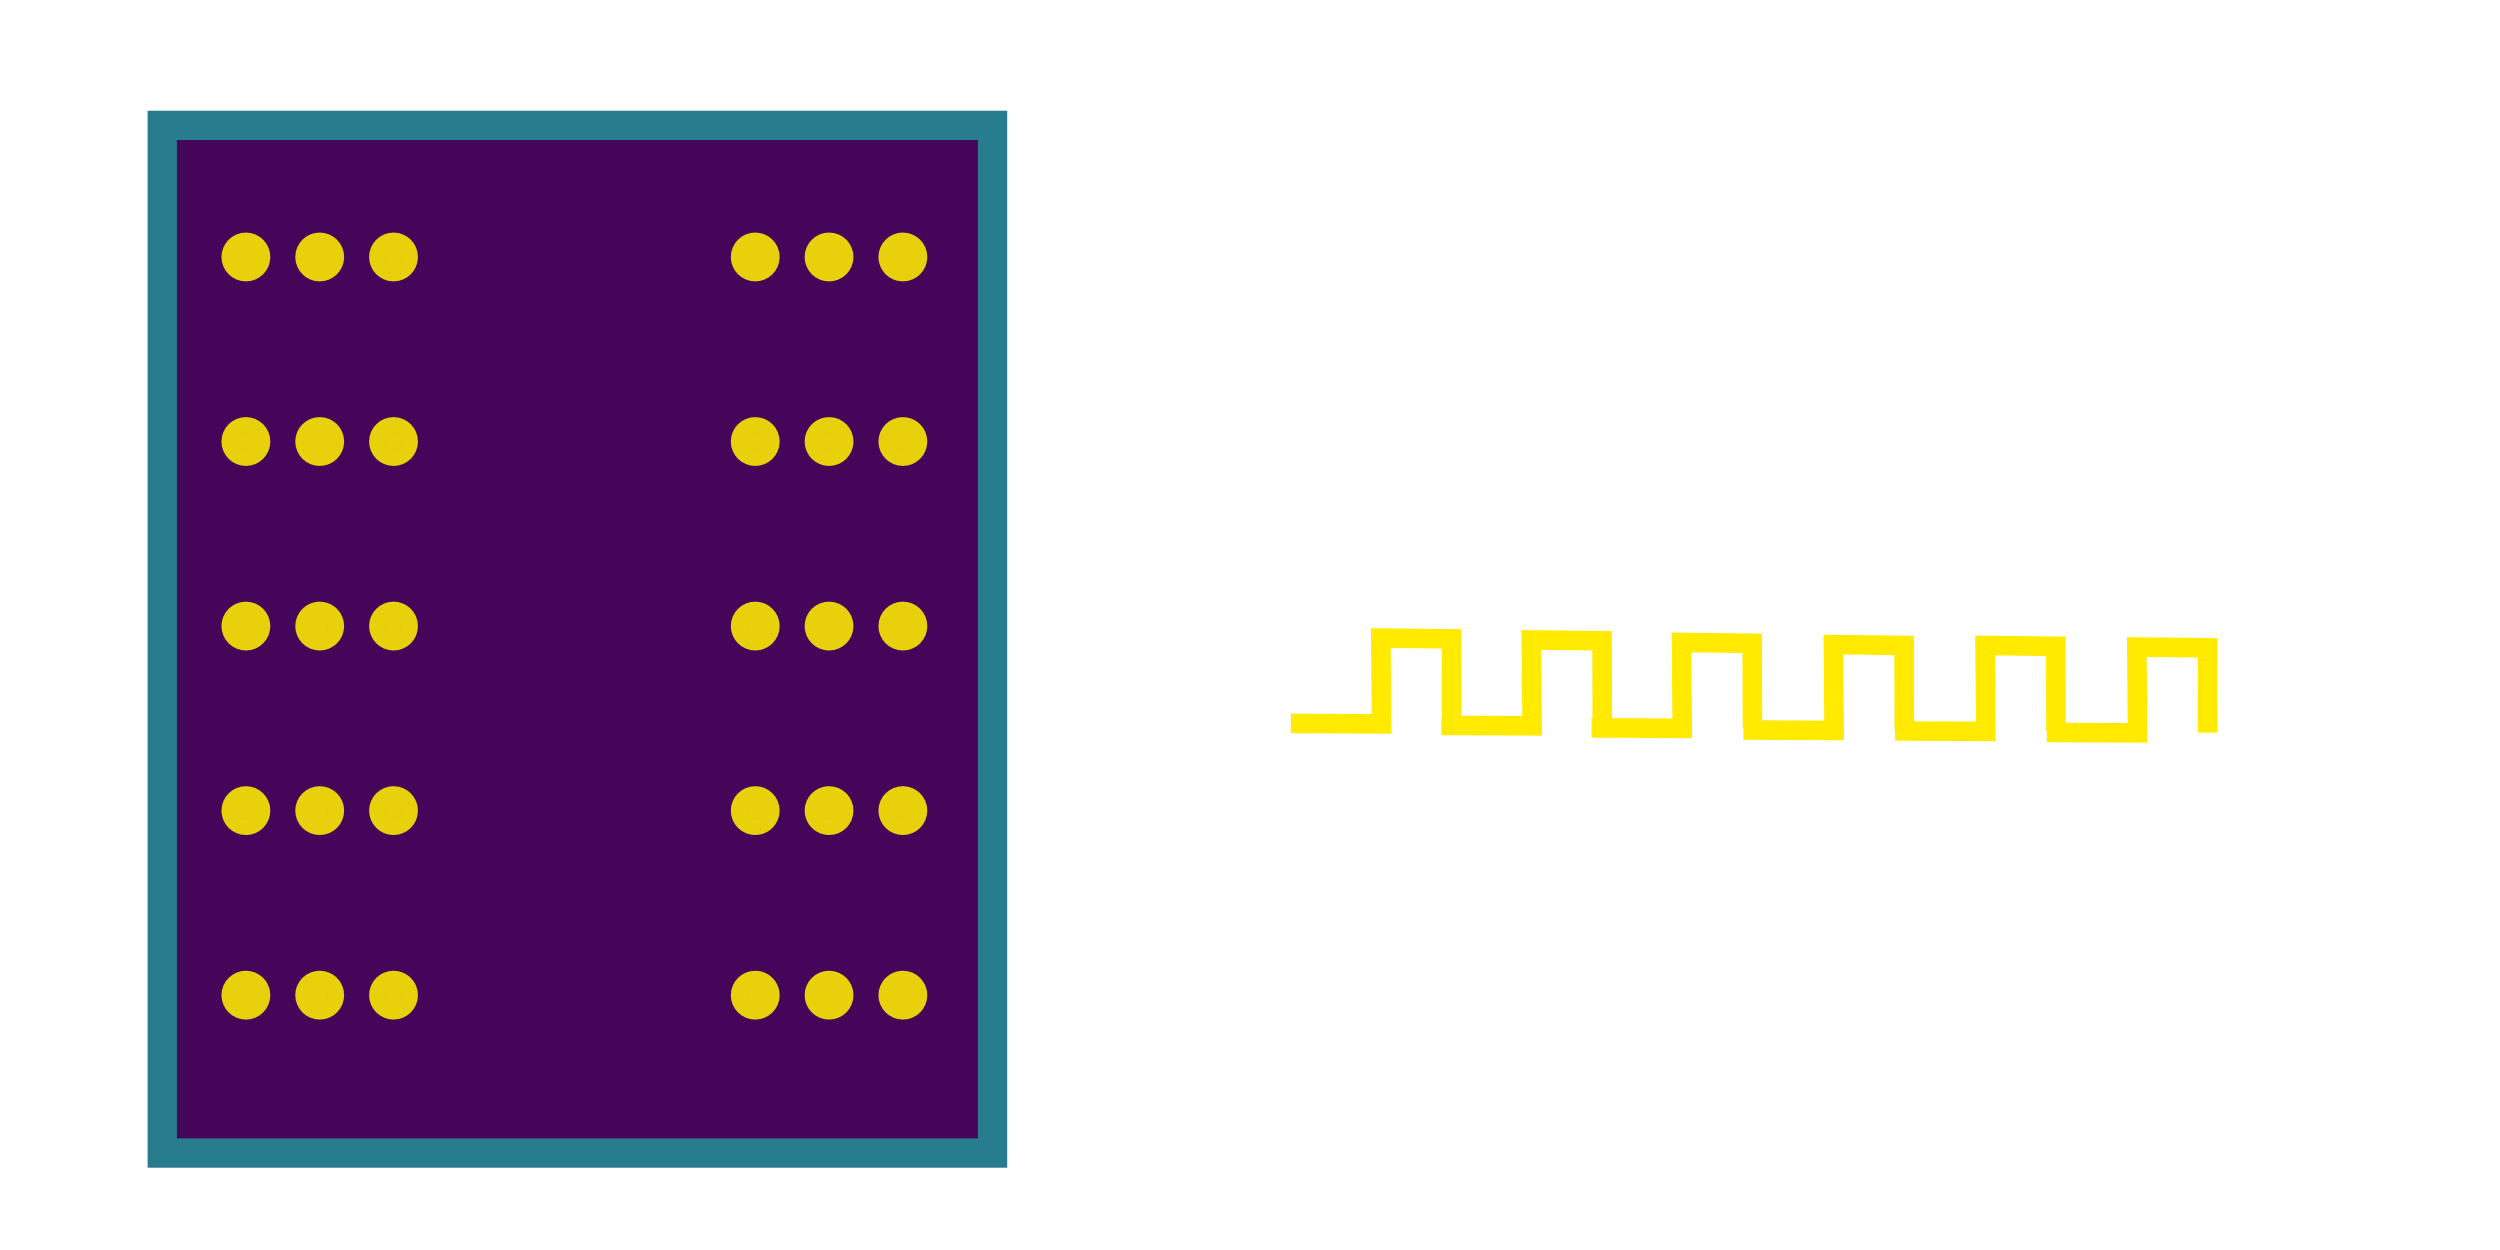
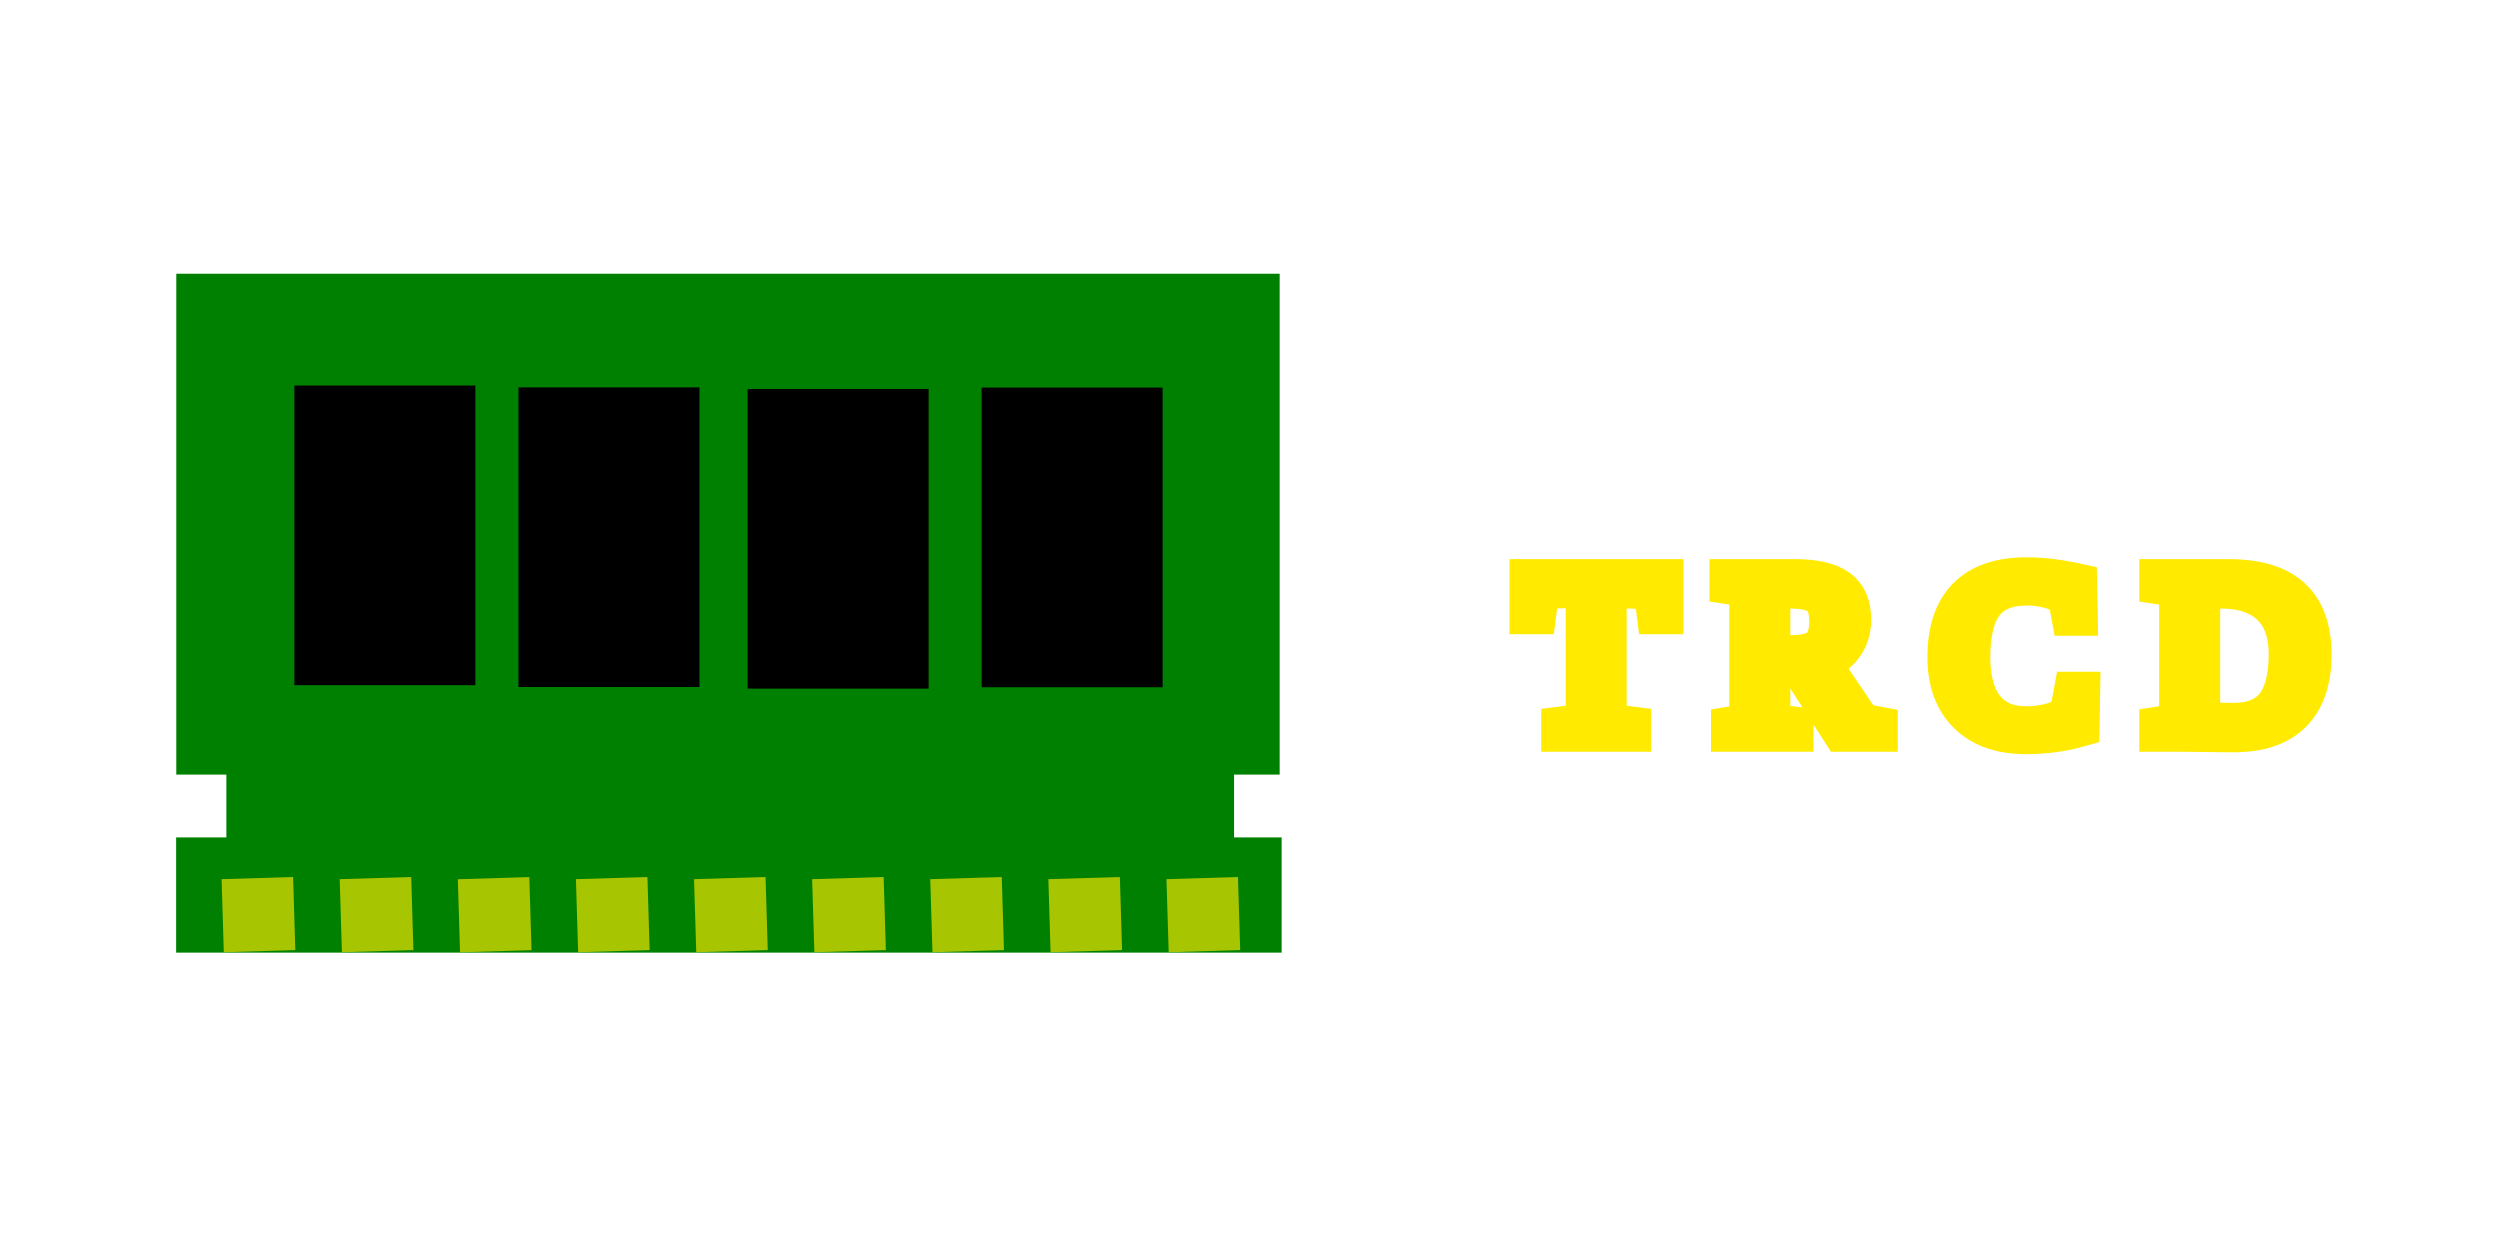
<svg xmlns="http://www.w3.org/2000/svg" width="128" height="64" viewBox="0 0 33.867 16.933" version="1.1" id="svg1" xml:space="preserve">
  <defs id="defs1">
    <linearGradient id="swatch18">
      <stop style="stop-color:#ffeb00;stop-opacity:0.878;" offset="0" id="stop18" />
    </linearGradient>
    <linearGradient id="swatch1">
      <stop style="stop-color:#ffea00;stop-opacity:1;" offset="0" id="stop1" />
    </linearGradient>
+     <rect x="67.033" y="21.756" width="52.5" height="25.025" id="rect9-6" />
  </defs>
  <g id="layer1" style="display:inline">
-     <g id="g21">
-       <rect style="fill:#45065a;fill-opacity:1;stroke:#277d8e;stroke-width:0.397;stroke-opacity:1" id="rect17" width="11.248" height="13.922" x="2.198" y="1.698" />
-       <ellipse style="display:inline;fill:#ffeb00;fill-opacity:0.878;stroke:#e8d00b;stroke-width:0.436;stroke-dasharray:none;stroke-opacity:1;image-rendering:auto" id="path17-7-4-9-8" cy="10.981" cx="10.231" rx="0.113" ry="0.113" />
-       <ellipse style="display:inline;fill:#ffeb00;fill-opacity:0.878;stroke:#e8d00b;stroke-width:0.436;stroke-dasharray:none;stroke-opacity:1;image-rendering:auto" id="path17-7-4-9-0-97" cy="10.981" cx="11.231" rx="0.113" ry="0.113" />
-       <ellipse style="display:inline;fill:#ffeb00;fill-opacity:0.878;stroke:#e8d00b;stroke-width:0.436;stroke-dasharray:none;stroke-opacity:1;image-rendering:auto" id="path17-7-4-9-7-36" cy="10.981" cx="12.231" rx="0.113" ry="0.113" />
-       <ellipse style="display:inline;fill:#ffeb00;fill-opacity:0.878;stroke:#e8d00b;stroke-width:0.436;stroke-dasharray:none;stroke-opacity:1;image-rendering:auto" id="path17-7-4-9-2-1" cy="13.481" cx="10.231" rx="0.113" ry="0.113" />
-       <ellipse style="display:inline;fill:#ffeb00;fill-opacity:0.878;stroke:#e8d00b;stroke-width:0.436;stroke-dasharray:none;stroke-opacity:1;image-rendering:auto" id="path17-7-4-9-0-3-2" cy="13.481" cx="11.231" rx="0.113" ry="0.113" />
-       <ellipse style="display:inline;fill:#ffeb00;fill-opacity:0.878;stroke:#e8d00b;stroke-width:0.436;stroke-dasharray:none;stroke-opacity:1;image-rendering:auto" id="path17-7-4-9-7-7-9" cy="13.481" cx="12.231" rx="0.113" ry="0.113" />
-       <ellipse style="display:inline;fill:#ffeb00;fill-opacity:0.878;stroke:#e8d00b;stroke-width:0.436;stroke-dasharray:none;stroke-opacity:1;image-rendering:auto" id="path17-7-4-9-3-3" cy="3.481" cx="10.231" rx="0.113" ry="0.113" />
-       <ellipse style="display:inline;fill:#ffeb00;fill-opacity:0.878;stroke:#e8d00b;stroke-width:0.436;stroke-dasharray:none;stroke-opacity:1;image-rendering:auto" id="path17-7-4-9-0-5-1" cy="3.481" cx="11.231" rx="0.113" ry="0.113" />
-       <ellipse style="display:inline;fill:#ffeb00;fill-opacity:0.878;stroke:#e8d00b;stroke-width:0.436;stroke-dasharray:none;stroke-opacity:1;image-rendering:auto" id="path17-7-4-9-7-6-9" cy="3.481" cx="12.231" rx="0.113" ry="0.113" />
-       <ellipse style="display:inline;fill:#ffeb00;fill-opacity:0.878;stroke:#e8d00b;stroke-width:0.436;stroke-dasharray:none;stroke-opacity:1;image-rendering:auto" id="path17-7-4-9-70-4" cy="5.981" cx="10.231" rx="0.113" ry="0.113" />
-       <ellipse style="display:inline;fill:#ffeb00;fill-opacity:0.878;stroke:#e8d00b;stroke-width:0.436;stroke-dasharray:none;stroke-opacity:1;image-rendering:auto" id="path17-7-4-9-0-9-7" cy="5.981" cx="11.231" rx="0.113" ry="0.113" />
-       <ellipse style="display:inline;fill:#ffeb00;fill-opacity:0.878;stroke:#e8d00b;stroke-width:0.436;stroke-dasharray:none;stroke-opacity:1;image-rendering:auto" id="path17-7-4-9-7-3-8" cy="5.981" cx="12.231" rx="0.113" ry="0.113" />
-       <ellipse style="display:inline;fill:#ffeb00;fill-opacity:0.878;stroke:#e8d00b;stroke-width:0.436;stroke-dasharray:none;stroke-opacity:1;image-rendering:auto" id="path17-7-4-9-6-4" cy="8.481" cx="10.231" rx="0.113" ry="0.113" />
-       <ellipse style="display:inline;fill:#ffeb00;fill-opacity:0.878;stroke:#e8d00b;stroke-width:0.436;stroke-dasharray:none;stroke-opacity:1;image-rendering:auto" id="path17-7-4-9-0-1-5" cy="8.481" cx="11.231" rx="0.113" ry="0.113" />
-       <ellipse style="display:inline;fill:#ffeb00;fill-opacity:0.878;stroke:#e8d00b;stroke-width:0.436;stroke-dasharray:none;stroke-opacity:1;image-rendering:auto" id="path17-7-4-9-7-8-0" cy="8.481" cx="12.231" rx="0.113" ry="0.113" />
-       <ellipse style="display:inline;fill:#ffeb00;fill-opacity:0.878;stroke:#e8d00b;stroke-width:0.436;stroke-dasharray:none;stroke-opacity:1;image-rendering:auto" id="path17-7-4-9-8-6" cy="10.981" cx="3.331" rx="0.113" ry="0.113" />
-       <ellipse style="display:inline;fill:#ffeb00;fill-opacity:0.878;stroke:#e8d00b;stroke-width:0.436;stroke-dasharray:none;stroke-opacity:1;image-rendering:auto" id="path17-7-4-9-0-97-3" cy="10.981" cx="4.331" rx="0.113" ry="0.113" />
-       <ellipse style="display:inline;fill:#ffeb00;fill-opacity:0.878;stroke:#e8d00b;stroke-width:0.436;stroke-dasharray:none;stroke-opacity:1;image-rendering:auto" id="path17-7-4-9-7-36-2" cy="10.981" cx="5.331" rx="0.113" ry="0.113" />
-       <ellipse style="display:inline;fill:#ffeb00;fill-opacity:0.878;stroke:#e8d00b;stroke-width:0.436;stroke-dasharray:none;stroke-opacity:1;image-rendering:auto" id="path17-7-4-9-2-1-0" cy="13.481" cx="3.331" rx="0.113" ry="0.113" />
-       <ellipse style="display:inline;fill:#ffeb00;fill-opacity:0.878;stroke:#e8d00b;stroke-width:0.436;stroke-dasharray:none;stroke-opacity:1;image-rendering:auto" id="path17-7-4-9-0-3-2-6" cy="13.481" cx="4.331" rx="0.113" ry="0.113" />
-       <ellipse style="display:inline;fill:#ffeb00;fill-opacity:0.878;stroke:#e8d00b;stroke-width:0.436;stroke-dasharray:none;stroke-opacity:1;image-rendering:auto" id="path17-7-4-9-7-7-9-1" cy="13.481" cx="5.331" rx="0.113" ry="0.113" />
-       <ellipse style="display:inline;fill:#ffeb00;fill-opacity:0.878;stroke:#e8d00b;stroke-width:0.436;stroke-dasharray:none;stroke-opacity:1;image-rendering:auto" id="path17-7-4-9-3-3-5" cy="3.481" cx="3.331" rx="0.113" ry="0.113" />
-       <ellipse style="display:inline;fill:#ffeb00;fill-opacity:0.878;stroke:#e8d00b;stroke-width:0.436;stroke-dasharray:none;stroke-opacity:1;image-rendering:auto" id="path17-7-4-9-0-5-1-5" cy="3.481" cx="4.331" rx="0.113" ry="0.113" />
-       <ellipse style="display:inline;fill:#ffeb00;fill-opacity:0.878;stroke:#e8d00b;stroke-width:0.436;stroke-dasharray:none;stroke-opacity:1;image-rendering:auto" id="path17-7-4-9-7-6-9-4" cy="3.481" cx="5.331" rx="0.113" ry="0.113" />
-       <ellipse style="display:inline;fill:#ffeb00;fill-opacity:0.878;stroke:#e8d00b;stroke-width:0.436;stroke-dasharray:none;stroke-opacity:1;image-rendering:auto" id="path17-7-4-9-70-4-7" cy="5.981" cx="3.331" rx="0.113" ry="0.113" />
-       <ellipse style="display:inline;fill:#ffeb00;fill-opacity:0.878;stroke:#e8d00b;stroke-width:0.436;stroke-dasharray:none;stroke-opacity:1;image-rendering:auto" id="path17-7-4-9-0-9-7-6" cy="5.981" cx="4.331" rx="0.113" ry="0.113" />
-       <ellipse style="display:inline;fill:#ffeb00;fill-opacity:0.878;stroke:#e8d00b;stroke-width:0.436;stroke-dasharray:none;stroke-opacity:1;image-rendering:auto" id="path17-7-4-9-7-3-8-5" cy="5.981" cx="5.331" rx="0.113" ry="0.113" />
-       <ellipse style="display:inline;fill:#ffeb00;fill-opacity:0.878;stroke:#e8d00b;stroke-width:0.436;stroke-dasharray:none;stroke-opacity:1;image-rendering:auto" id="path17-7-4-9-6-4-6" cy="8.481" cx="3.331" rx="0.113" ry="0.113" />
-       <ellipse style="display:inline;fill:#ffeb00;fill-opacity:0.878;stroke:#e8d00b;stroke-width:0.436;stroke-dasharray:none;stroke-opacity:1;image-rendering:auto" id="path17-7-4-9-0-1-5-9" cy="8.481" cx="4.331" rx="0.113" ry="0.113" />
-       <ellipse style="display:inline;fill:#ffeb00;fill-opacity:0.878;stroke:#e8d00b;stroke-width:0.436;stroke-dasharray:none;stroke-opacity:1;image-rendering:auto" id="path17-7-4-9-7-8-0-3" cy="8.481" cx="5.331" rx="0.113" ry="0.113" />
-     </g>
-     <g id="g22" transform="translate(4.290128,-13.17692)">
-       <path style="fill:none;stroke:#ffea00;stroke-width:0.265px;stroke-linecap:butt;stroke-linejoin:miter;stroke-opacity:1" d="m 13.197,22.977 1.229,0.006 -0.01,-1.163 0.958,0.011 0.003,1.148" id="path17" />
-       <path style="display:inline;fill:none;stroke:#ffea00;stroke-width:0.265px;stroke-linecap:butt;stroke-linejoin:miter;stroke-opacity:1" d="m 15.236,23.003 1.229,0.006 -0.01,-1.163 0.958,0.011 0.003,1.148" id="path17-6" />
-       <path style="display:inline;fill:none;stroke:#ffea00;stroke-width:0.265px;stroke-linecap:butt;stroke-linejoin:miter;stroke-opacity:1" d="m 17.27,23.037 1.229,0.006 -0.01,-1.163 0.958,0.011 0.003,1.148" id="path17-64" />
-       <path style="display:inline;fill:none;stroke:#ffea00;stroke-width:0.265px;stroke-linecap:butt;stroke-linejoin:miter;stroke-opacity:1" d="m 19.327,23.066 1.229,0.006 -0.01,-1.163 0.958,0.011 0.003,1.148" id="path17-8" />
-       <path style="display:inline;fill:none;stroke:#ffea00;stroke-width:0.265px;stroke-linecap:butt;stroke-linejoin:miter;stroke-opacity:1" d="m 21.382,23.078 1.229,0.006 -0.01,-1.163 0.958,0.011 0.003,1.148" id="path17-7" />
-       <path style="display:inline;fill:none;stroke:#ffea00;stroke-width:0.265px;stroke-linecap:butt;stroke-linejoin:miter;stroke-opacity:1" d="m 23.438,23.099 1.229,0.006 -0.01,-1.163 0.958,0.011 0.003,1.148" id="path17-0" />
+     <g id="g26" transform="translate(22.43615,45.59785)">
+       <g id="g9-6" style="display:inline" transform="translate(-21.72293,-45.66393)">
+         <rect style="fill:#008000;fill-opacity:1;stroke:#008000;stroke-width:0.526;stroke-opacity:1" id="rect3-32" width="14.421" height="6.259" x="1.938" y="4.037" />
+         <rect style="display:inline;fill:#008000;fill-opacity:1;stroke:#008000;stroke-width:0.244;stroke-opacity:1" id="rect3-3-0" width="14.732" height="1.317" x="1.795" y="11.532" />
+         <rect style="fill:#008000;fill-opacity:1;stroke:#008000;stroke-width:0.529;stroke-opacity:1" id="rect4-6" width="13.122" height="0.795" x="2.618" y="10.682" />
+         <rect style="fill:#000000;fill-opacity:1;stroke:#000000;stroke-width:0.529;stroke-opacity:1" id="rect5-15" width="1.923" height="3.53" x="3.539" y="5.553" />
+         <rect style="display:inline;fill:#000000;fill-opacity:1;stroke:#000000;stroke-width:0.529;stroke-opacity:1" id="rect5-1-5" width="1.923" height="3.53" x="6.575" y="5.578" />
+         <rect style="display:inline;fill:#000000;fill-opacity:1;stroke:#000000;stroke-width:0.529;stroke-opacity:1" id="rect5-3-4" width="1.923" height="3.53" x="9.679" y="5.6" />
+         <rect style="display:inline;fill:#000000;fill-opacity:1;stroke:#000000;stroke-width:0.529;stroke-opacity:1" id="rect5-6-7" width="1.923" height="3.53" x="12.849" y="5.581" />
+         <path style="display:inline;fill:none;stroke:#ffea00;stroke-width:0.969;stroke-linecap:butt;stroke-linejoin:miter;stroke-dasharray:none;stroke-opacity:0.655" d="m 2.803,12.951 -0.03,-0.99 v 0" id="path26-4-3-6" />
+         <path style="display:inline;fill:none;stroke:#ffea00;stroke-width:0.969;stroke-linecap:butt;stroke-linejoin:miter;stroke-dasharray:none;stroke-opacity:0.655" d="m 4.403,12.951 -0.03,-0.99 v 0" id="path26-9-8-7-5" />
+         <path style="display:inline;fill:none;stroke:#ffea00;stroke-width:0.969;stroke-linecap:butt;stroke-linejoin:miter;stroke-dasharray:none;stroke-opacity:0.655" d="m 6.003,12.952 -0.03,-0.99 v 0" id="path26-9-0-88-5-6" />
+         <path style="display:inline;fill:none;stroke:#ffea00;stroke-width:0.969;stroke-linecap:butt;stroke-linejoin:miter;stroke-dasharray:none;stroke-opacity:0.655" d="m 7.603,12.951 -0.03,-0.99 v 0" id="path26-9-5-9-9-9" />
+         <path style="display:inline;fill:none;stroke:#ffea00;stroke-width:0.969;stroke-linecap:butt;stroke-linejoin:miter;stroke-dasharray:none;stroke-opacity:0.655" d="m 9.203,12.951 -0.03,-0.99 v 0" id="path26-9-9-7-2-3" />
+         <path style="display:inline;fill:none;stroke:#ffea00;stroke-width:0.969;stroke-linecap:butt;stroke-linejoin:miter;stroke-dasharray:none;stroke-opacity:0.655" d="m 10.803,12.951 -0.03,-0.99 v 0" id="path26-9-03-7-2-7" />
+         <path style="display:inline;fill:none;stroke:#ffea00;stroke-width:0.969;stroke-linecap:butt;stroke-linejoin:miter;stroke-dasharray:none;stroke-opacity:0.655" d="m 12.403,12.951 -0.03,-0.99 v 0" id="path26-9-4-6-8-4" />
+         <path style="display:inline;fill:none;stroke:#ffea00;stroke-width:0.969;stroke-linecap:butt;stroke-linejoin:miter;stroke-dasharray:none;stroke-opacity:0.655" d="m 14.003,12.951 -0.03,-0.99 v 0" id="path26-9-7-4-9-5" />
+         <path style="display:inline;fill:none;stroke:#ffea00;stroke-width:0.969;stroke-linecap:butt;stroke-linejoin:miter;stroke-dasharray:none;stroke-opacity:0.655" d="m 15.603,12.951 -0.03,-0.99 v 0" id="path26-9-41-3-7-2" />
+       </g>
+       <text xml:space="preserve" transform="matrix(0.2645833,0,0,0.2645833,-19.51585,-44.32395)" id="text9-5" style="white-space:pre;shape-inside:url(#rect9-6);display:inline;fill:#008000;fill-opacity:1;stroke:#ffea00;stroke-width:2;stroke-opacity:1">
+         <tspan x="67.033" y="32.674" id="tspan2">T R C D</tspan>
+       </text>
    </g>
  </g>
</svg>
